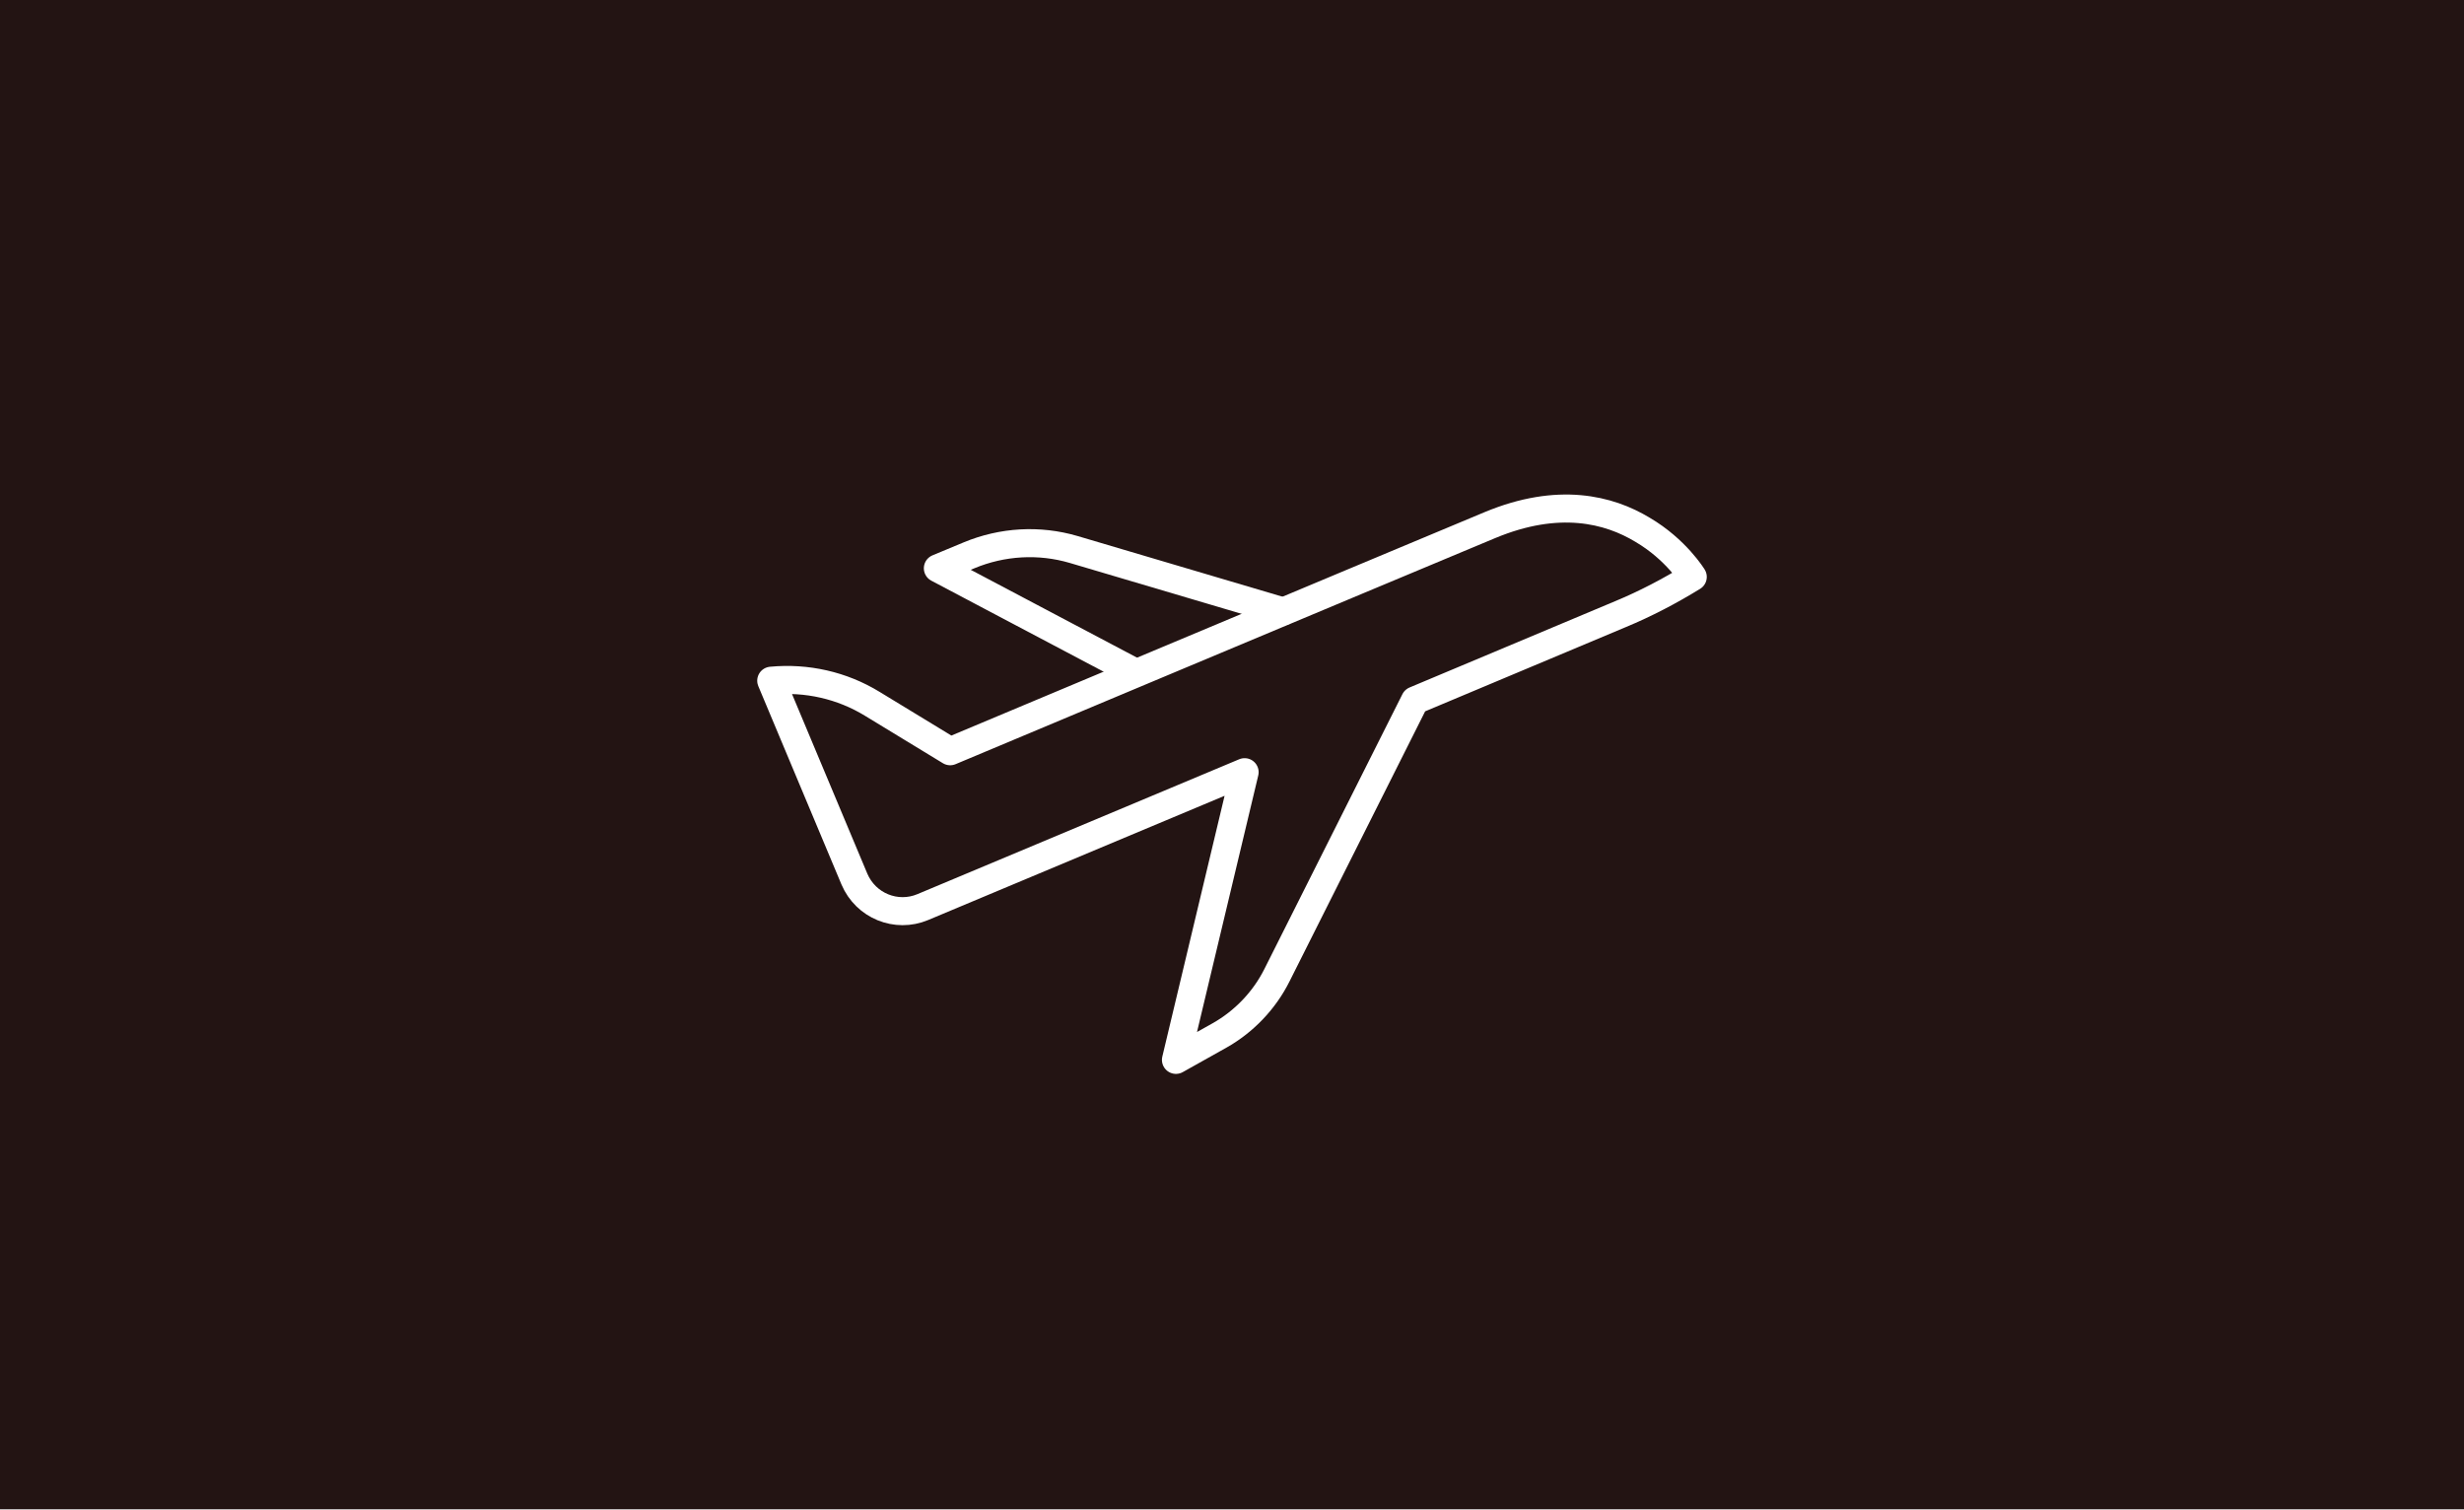
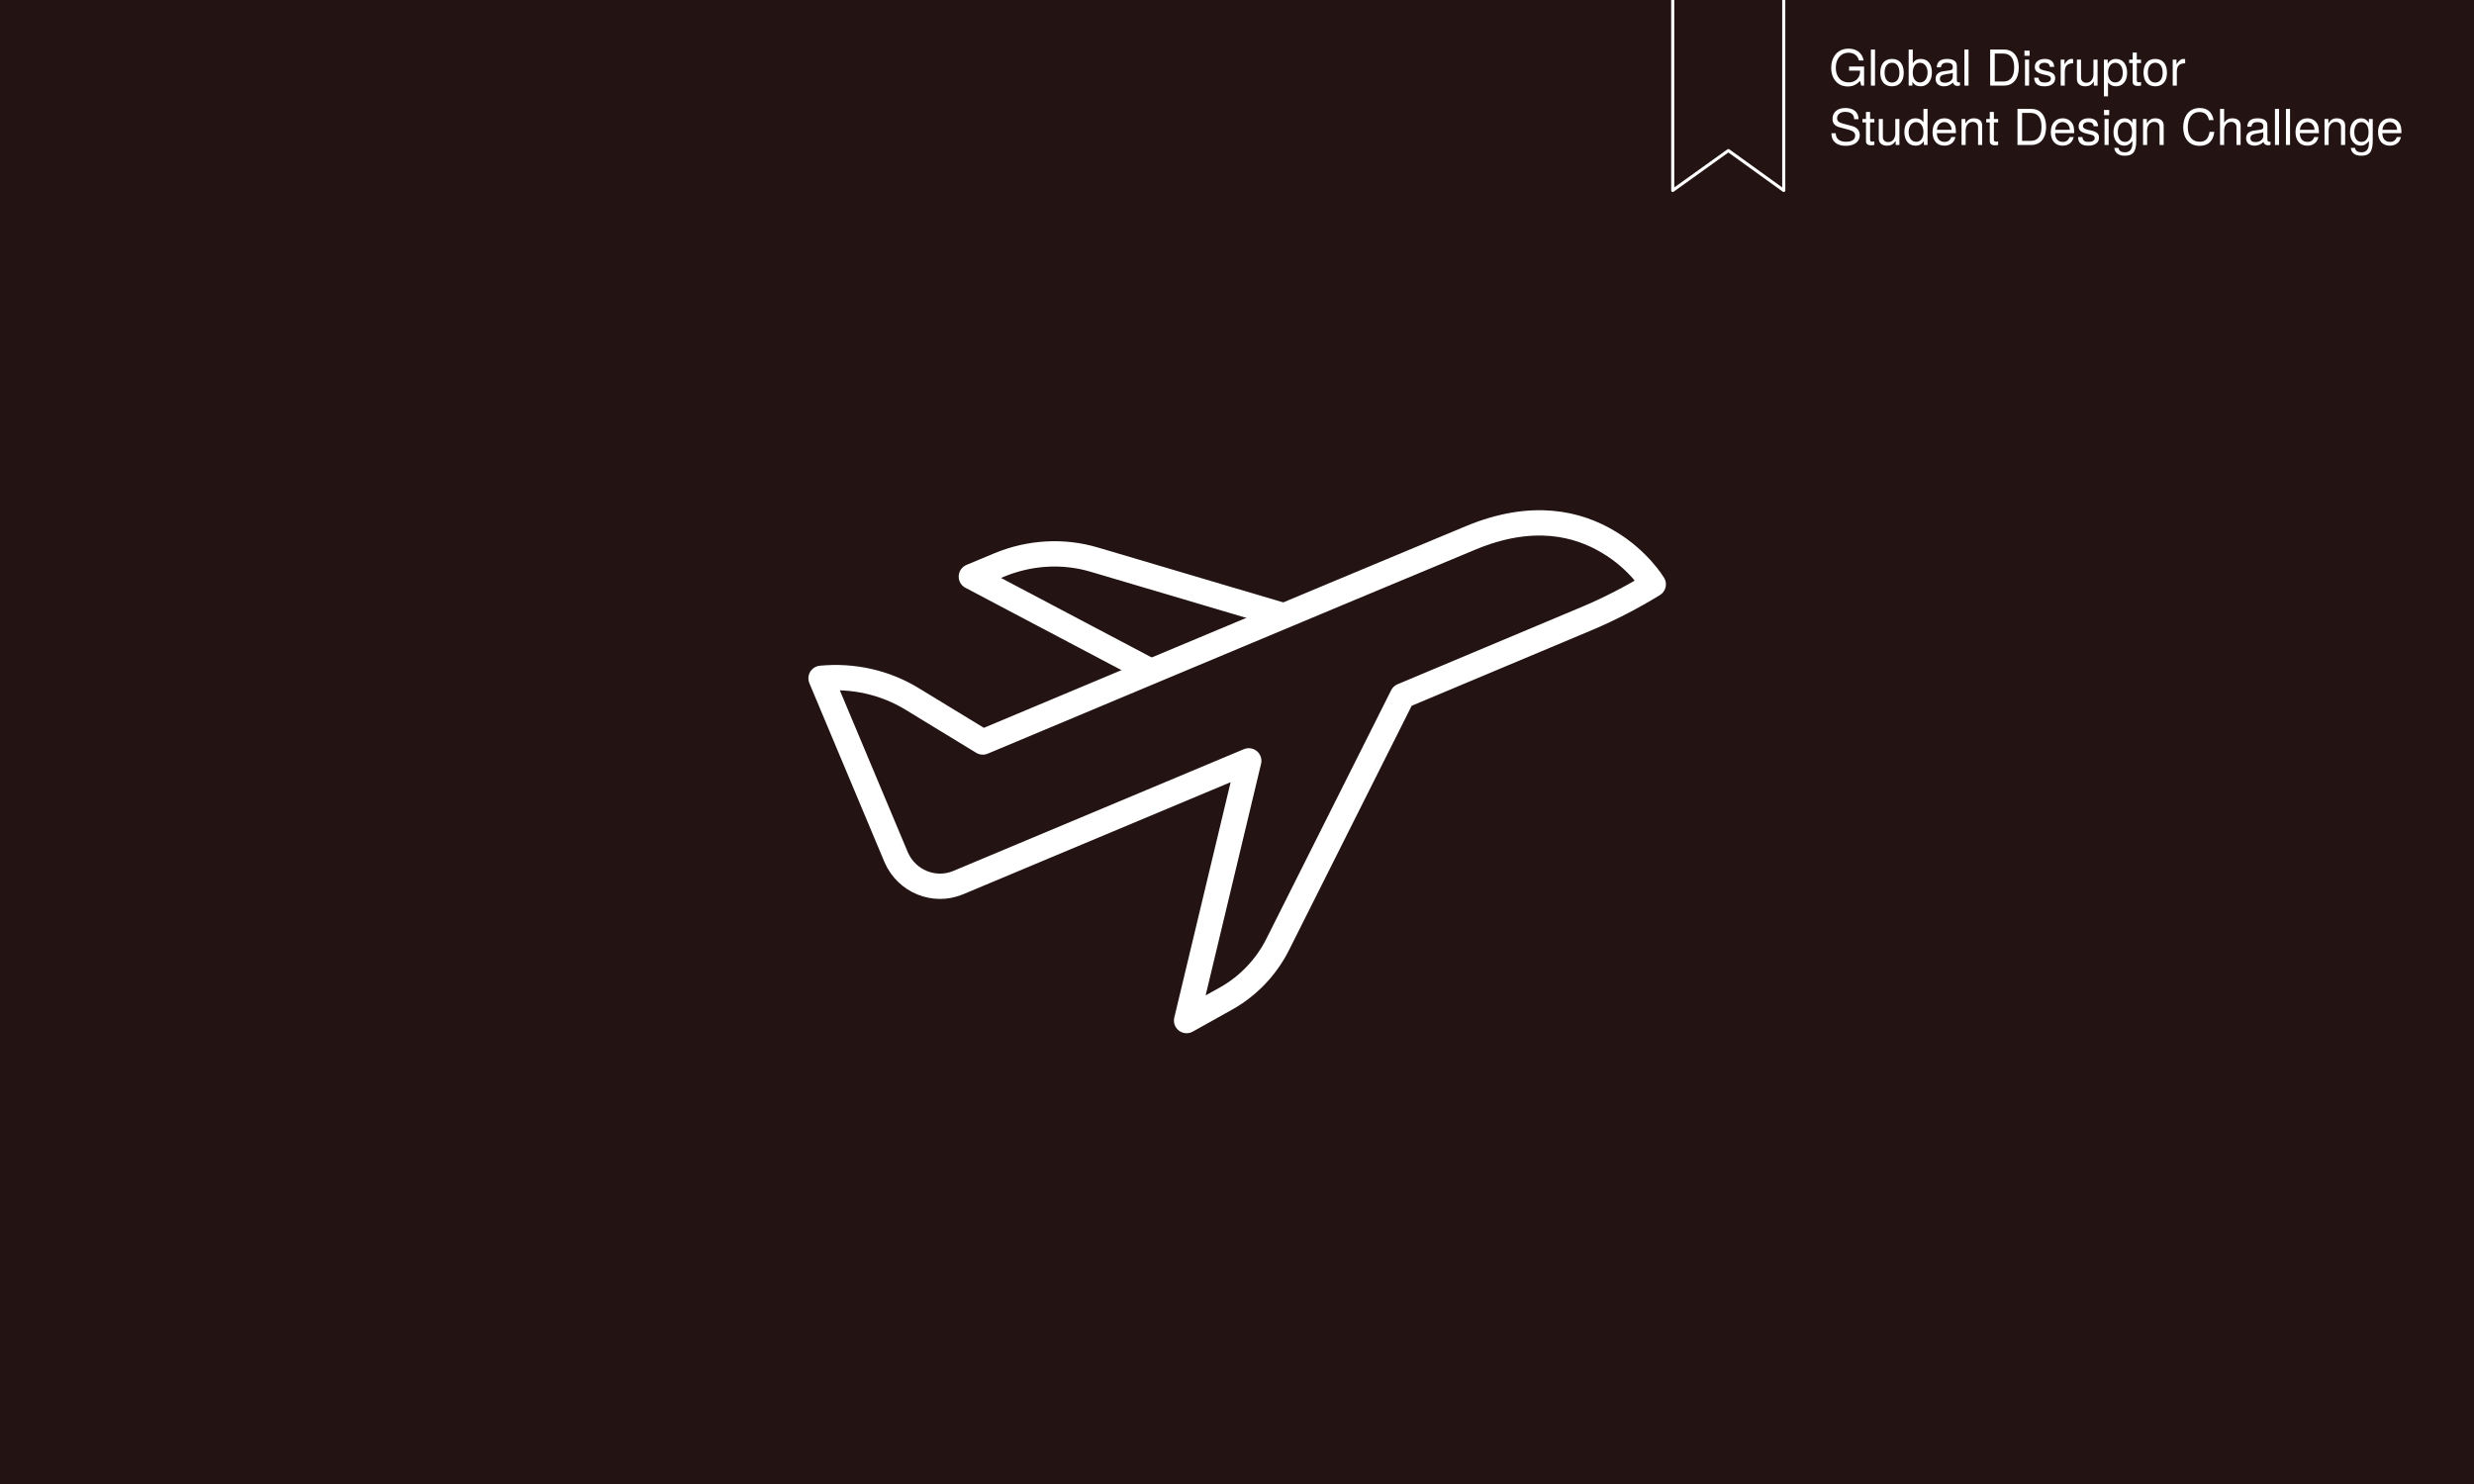
- <svg xmlns="http://www.w3.org/2000/svg" version="1.1" id="Layer_1" x="0px" y="0px" viewBox="0 0 800 490" style="enable-background:new 0 0 800 490;" xml:space="preserve">
+ <svg xmlns="http://www.w3.org/2000/svg" version="1.1" id="Layer_1" x="0px" y="0px" viewBox="0 0 800 480" style="enable-background:new 0 0 800 480;" xml:space="preserve">
  <style type="text/css">
	.st0{fill:#231413;}
- 	.st1{fill:none;stroke:#FFFFFF;stroke-width:9.099;stroke-linecap:round;stroke-linejoin:round;stroke-miterlimit:10;}
+ 	.st1{fill:none;stroke:#FFFFFF;stroke-width:8.188;stroke-linecap:round;stroke-linejoin:round;stroke-miterlimit:10;}
	.st2{display:none;}
	.st3{display:inline;fill:#2C1C18;}
	.st4{font-family:'Intro';}
	.st5{font-size:60.857px;}
	.st6{font-family:'ArialMT';}
	.st7{display:none;fill:#2C1C18;enable-background:new    ;}
	.st8{font-family:'GoogleSans-Regular';}
	.st9{font-size:24px;}
+ 	.st10{fill:none;}
+ 	.st11{fill:#FFFFFF;}
+ 	.st12{font-family:'HelveticaNeue';}
+ 	.st13{font-size:16px;}
+ 	.st14{fill:none;stroke:#FFFFFF;stroke-linejoin:round;stroke-miterlimit:10;}
</style>
-   <rect class="st0" width="800" height="490" />
+   <rect class="st0" width="800" height="480" />
  <g>
-     <path class="st1" d="M368.3,218.2l-63.8-33.7l10.1-4.2c10.8-4.5,22.8-5.2,34-1.9l67.9,20.1" />
-     <path class="st1" d="M549.6,187.3c-7.5,4.6-15.3,8.7-23.5,12.1l-66.7,28l-44.8,89.2c-4.1,8.2-10.7,15.1-18.7,19.6l-14.1,7.9   l22.3-93.4l-104.5,43.8c-8.6,3.6-18.5-0.4-22.2-9.1l-27-64.4c11.5-1.1,23,1.5,32.8,7.5l25.3,15.4c0,0,130.6-54.8,175.2-73.4   c22.3-9.3,38.7-5.1,49.6,1.5C544.2,178.4,549.6,187.3,549.6,187.3z" />
+     <path class="st1" d="M371.5,216.8l-57.4-30.3l9.1-3.8c9.7-4,20.5-4.7,30.6-1.7l61.1,18.1" />
+     <path class="st1" d="M534.6,189c-6.7,4.1-13.8,7.8-21.1,10.9l-60,25.2l-40.3,80.3c-3.7,7.4-9.6,13.6-16.8,17.6l-12.7,7.1l20.1-84   l-94,39.4c-7.7,3.2-16.6-0.4-20-8.2l-24.3-57.9c10.3-1,20.7,1.3,29.5,6.7l22.8,13.9c0,0,117.5-49.3,157.7-66   c20.1-8.4,34.8-4.6,44.6,1.3C529.8,181,534.6,189,534.6,189z" />
  </g>
  <g class="st2">
-     <text transform="matrix(1 0 0 1 249.3897 283.2908)" class="st3 st4 st5">Smart on</text>
-     <text transform="matrix(1 0 0 1 574.7277 283.2908)" class="st3 st6 st5">-</text>
-     <text transform="matrix(1 0 0 1 593.4107 283.2908)" class="st3 st4 st5">demand </text>
+     <text transform="matrix(1 0 0 1 249.3896 278.2908)" class="st3 st4 st5">Smart on</text>
+     <text transform="matrix(1 0 0 1 574.7278 278.2908)" class="st3 st6 st5">-</text>
+     <text transform="matrix(1 0 0 1 593.4106 278.2908)" class="st3 st4 st5">demand </text>
  </g>
-   <text transform="matrix(1 0 0 1 163.4297 334.4754)" class="st7 st4 st5">flight booking system</text>
-   <text transform="matrix(1 0 0 1 190.4856 369.578)" class="st7 st8 st9">FTE/KLM/TU Delft Student Disruptor Global Design Challenge Winner</text>
+   <text transform="matrix(1 0 0 1 163.4297 329.4753)" class="st7 st4 st5">flight booking system</text>
+   <text transform="matrix(1 0 0 1 190.4856 364.578)" class="st7 st8 st9">FTE/KLM/TU Delft Student Disruptor Global Design Challenge Winner</text>
+   <rect x="591.4" y="14" class="st10" width="191.6" height="40.6" />
+   <text transform="matrix(1 0 0 1 591.4402 27.6857)">
+     <tspan x="0" y="0" class="st11 st12 st13">Global Disruptor </tspan>
+     <tspan x="0" y="19.2" class="st11 st12 st13">Student Design Challenge</tspan>
+   </text>
+   <polyline class="st14" points="576.8,0 576.8,61.6 558.9,48.7 540.9,61.6 540.9,0 " />
</svg>
